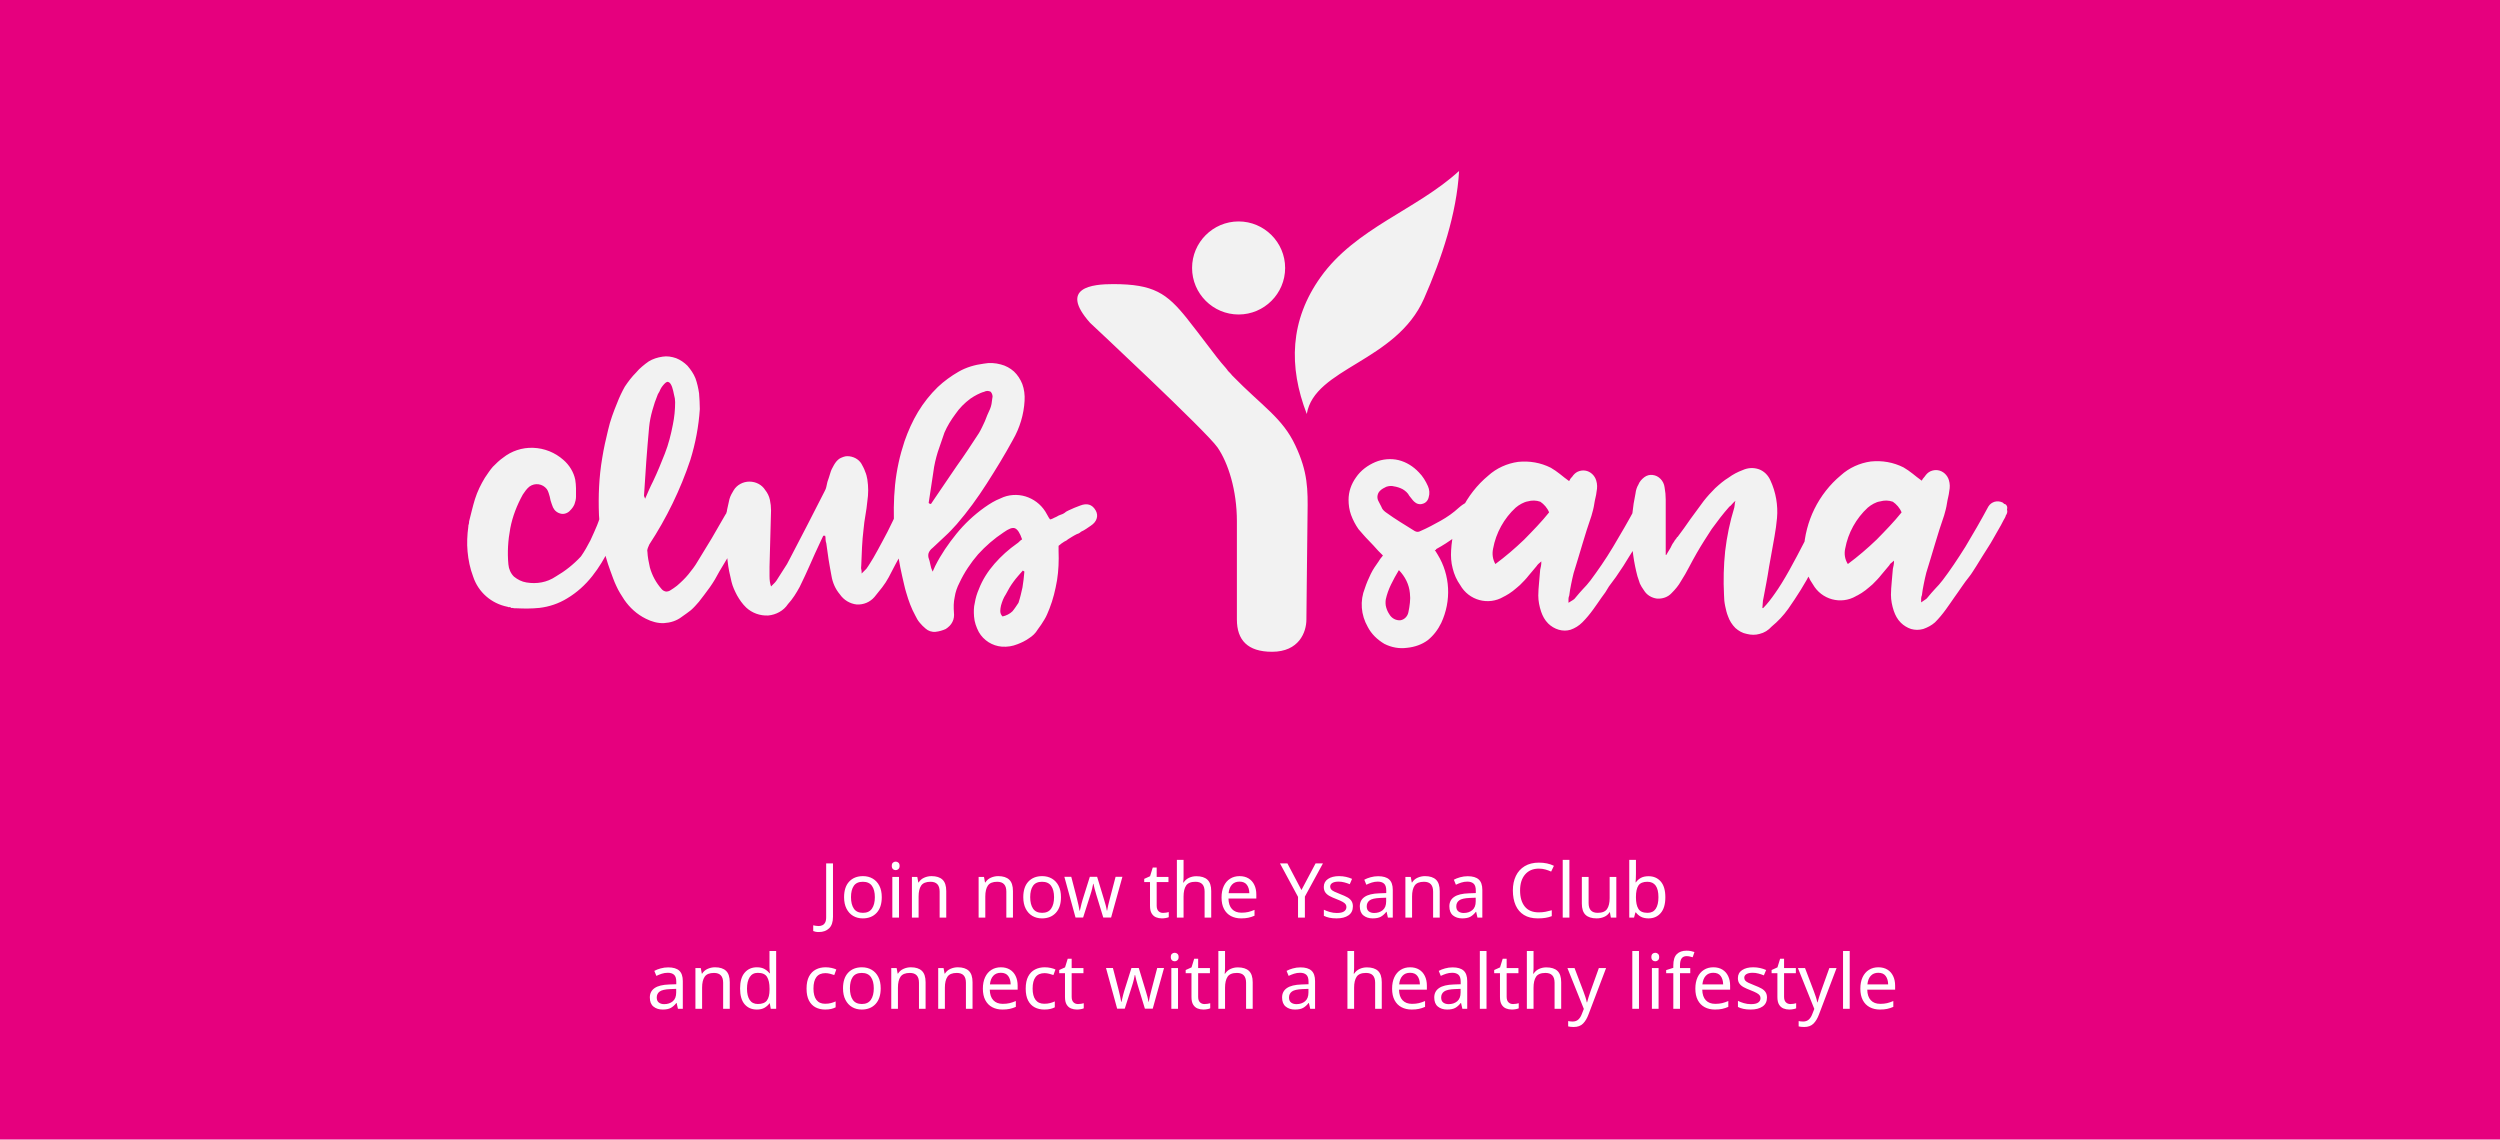
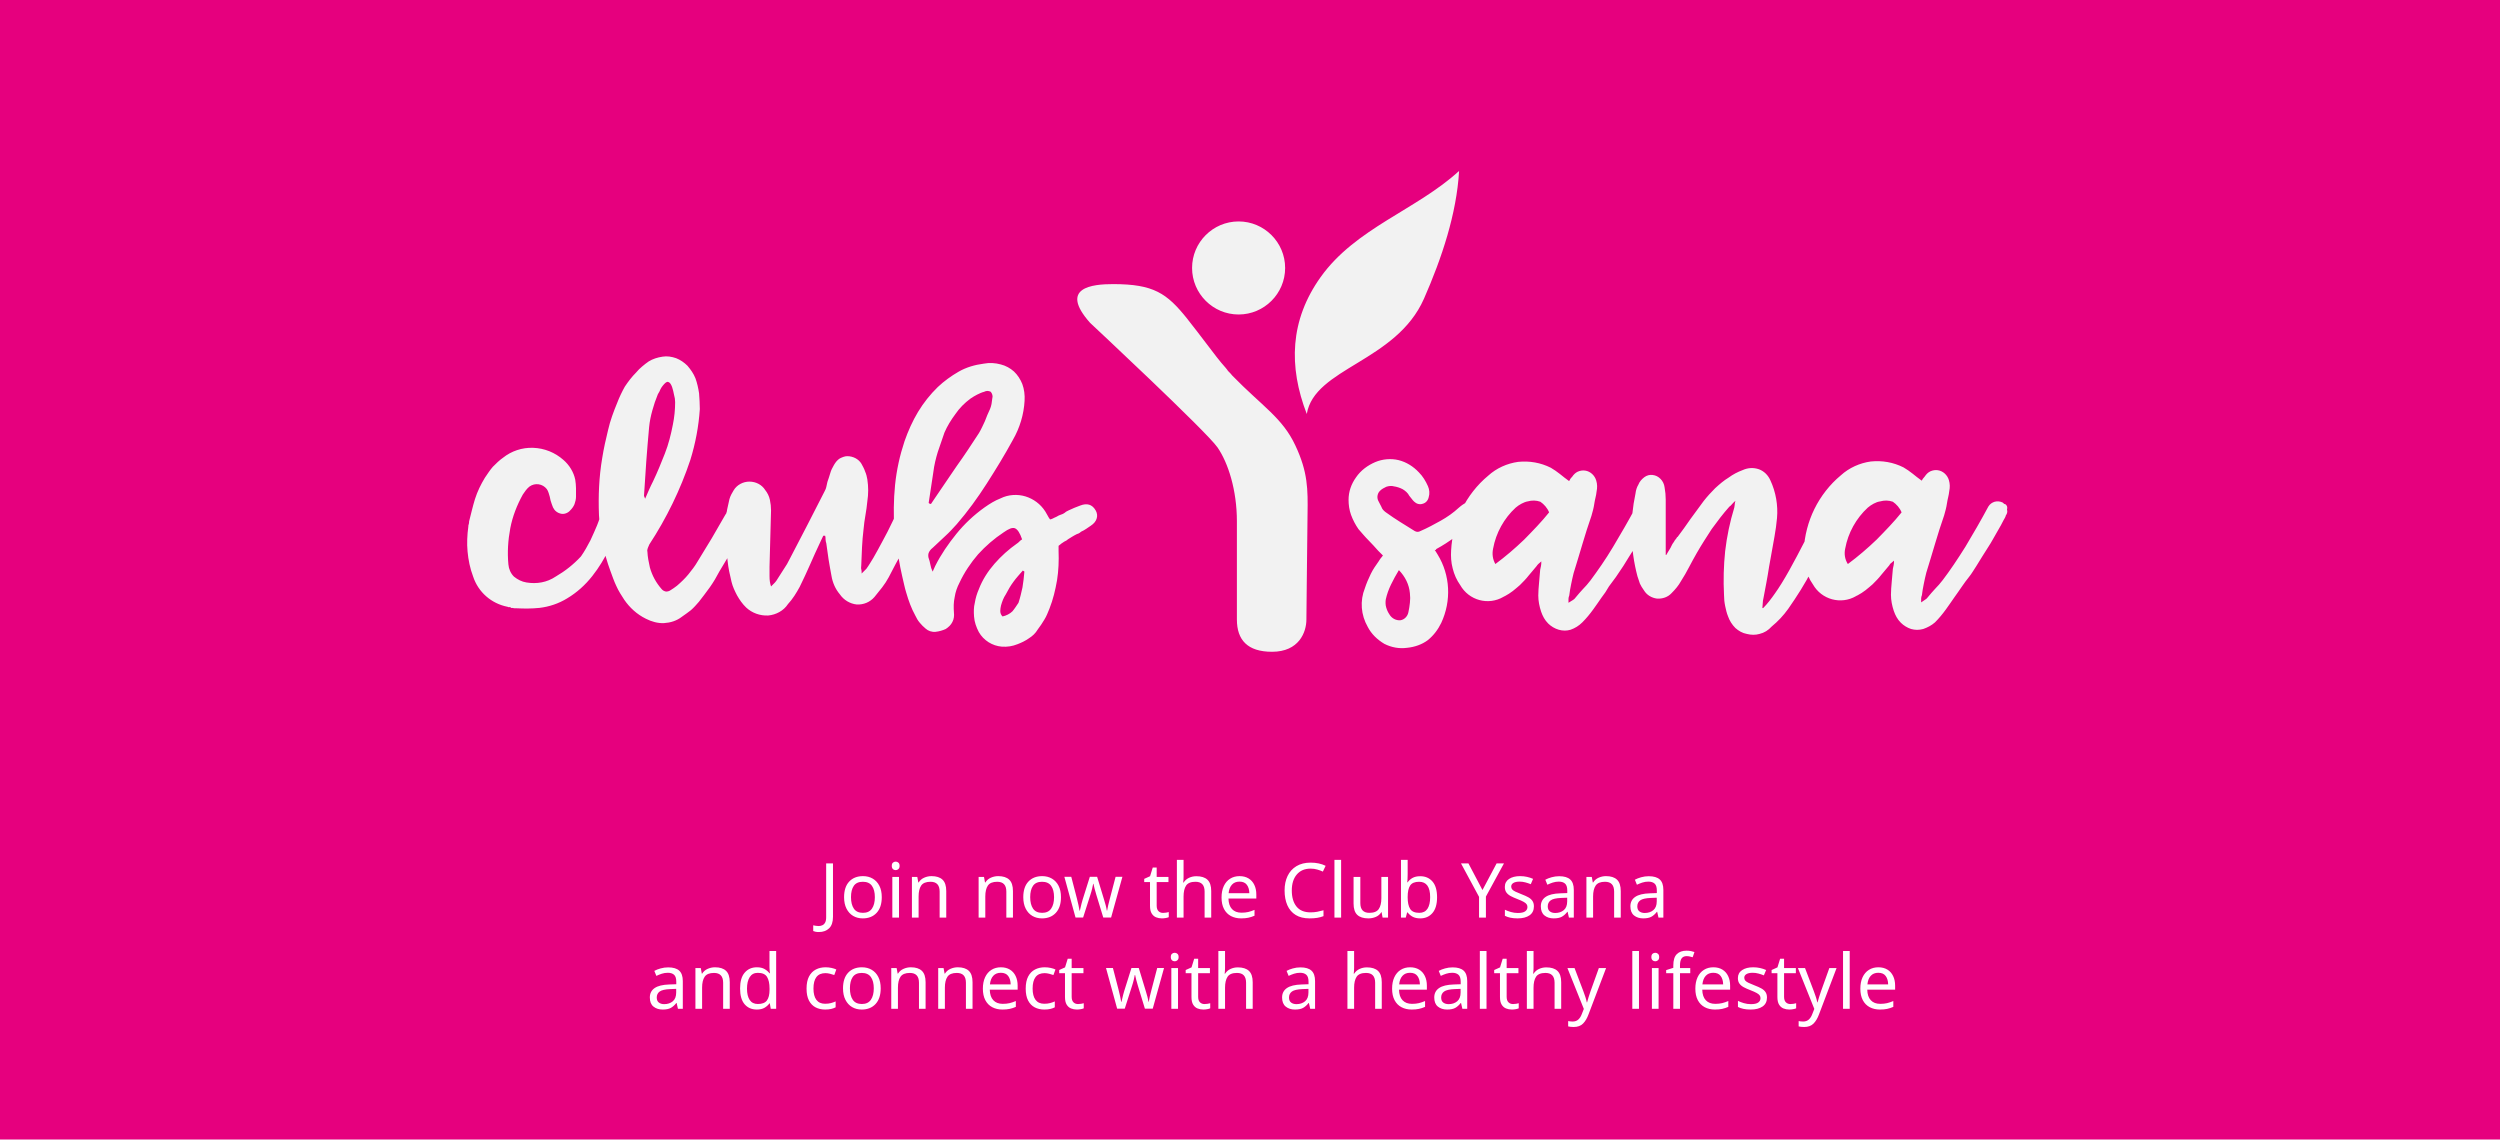
<svg xmlns="http://www.w3.org/2000/svg" version="1.1" id="Capa_1" x="0px" y="0px" viewBox="0 0 1316.4 600" style="enable-background:new 0 0 1316.4 600;" xml:space="preserve">
  <style type="text/css">
	.st0{fill:#E6007E;}
	.st1{fill:#F2F2F2;}
	.st2{fill:none;}
	.st3{enable-background:new    ;}
	.st4{fill:#FFFFFF;}
	.st5{font-family:'Roboto-Medium';}
	.st6{font-size:40px;}
</style>
  <rect class="st0" width="1316.4" height="600" />
  <path class="st1" d="M688.5,270.6c-0.2,14.1-0.4,34.5-0.4,35.7l-0.2,19.9c0,6.7-3.9,17-18.1,17c-12.9,0-18.5-6.2-18.5-17v-51.7  c0-16.4-4.6-30.8-10.2-38.9C635.5,227.4,574,170,574,170c-16.6-18.7,1.3-20.4,12.1-20.4c21.4,0,28.3,4.8,39.1,18.3  c0.2,0.2,0.4,0.6,0.6,0.8c2.9,3.7,6.2,7.9,9.8,12.7c3.5,4.6,6.7,8.9,9.8,12.3c0.2,0.4,0.6,0.6,0.8,1l0.4,0.6l0.2,0.2  c0.8,0.8,1.5,1.5,2.1,2.3c15.8,16.2,26.4,22.2,33.2,36.8C688.7,248.6,688.7,257.7,688.5,270.6 M688.1,218c4-24.3,47-27.4,61.7-60.7  c9.4-21.4,17.2-44.7,18.5-67.3c-22.2,20.4-54.5,30.1-72.9,55.9C679.2,168.6,678.4,192.9,688.1,218 M652.2,116.6  c-13.5,0-24.5,11-24.5,24.5s11,24.5,24.5,24.5s24.5-11,24.5-24.5S665.7,116.6,652.2,116.6L652.2,116.6z M319.6,265  c-1.3,0.8-2.3,1.9-2.5,3.5c-0.8,2.5-1.5,5.2-2.7,8.1c-1,2.3-2.1,5-3.5,7.9c-1.5,2.9-3.1,5.8-5,8.5c-3.9,4.2-8.3,7.7-13.3,10.6  c-4.6,3.1-10,4-15.4,3.1c-2.5-0.4-4.6-1.5-6.6-3.1c-1.7-1.7-2.7-4-2.9-6.4c-0.6-6.4-0.2-12.7,1-19.1c1.2-6.2,3.5-12.1,6.6-17.7  c1-1.5,2.1-3.1,3.5-4.2c2.9-2.1,6.9-1.5,9.1,1.3c0.4,0.6,0.8,1.3,1,2.1c0.4,1.3,0.8,2.5,1,3.9c0.4,1.3,0.8,2.5,1.3,3.7  c0.8,1.7,2.3,2.9,4.2,3.3c1.7,0.4,3.7-0.4,4.8-1.7c1-1,1.7-1.9,2.3-3.3c0.4-1.2,0.8-2.5,0.8-3.9c0-1.5,0-3.1,0-4.6s-0.2-2.9-0.4-4.4  c-0.8-4-3.1-7.7-6.2-10.4c-4.4-3.9-10-6.2-16-6.4c-5.8-0.2-11.4,1.7-15.8,5.2c-1.9,1.3-3.7,3.1-5.4,4.8c-1.5,1.7-2.9,3.9-4.2,5.8  c-2.1,3.5-3.9,7.1-5.2,11.2c-1.2,3.9-2.1,7.9-3.1,11.8c0,0.6,0,1-0.2,1.5c-0.2,0.4-0.2,0.8-0.2,1.2c-0.6,4.4-0.8,8.9-0.4,13.1  c0.4,4.4,1.3,8.9,2.9,13.1c2.7,8.3,9.6,14.3,18.1,16h0.2c0,0,0,0.2,0.2,0.2l0,0h1.2l0.2,0.4c0.6,0,1.3,0,1.9,0.2h1.2  c4,0.2,7.9,0.2,11.9-0.2c5.2-0.6,10.2-2.3,14.6-5c5.2-3.1,9.6-7.1,13.3-11.8c3.5-4.4,6.4-9.3,8.9-14.3c1.9-3.9,3.7-8.1,5.2-12.1  l1.9-5.8c0.2-1.3,0-2.7-0.8-3.9c-0.8-1.3-1.9-2.1-3.5-2.5C322.3,264.1,320.7,264.2,319.6,265L319.6,265z M386.6,264.6  c-1.3,0.6-2.3,1.5-2.9,2.9c-0.2,0.4-0.4,0.8-0.6,1.2c-0.2,0.4-0.4,0.8-0.6,1.2c0,0.2,0,0.4-0.2,0.6s-0.2,0.4-0.4,0.6  c-2.3,4-4.8,8.3-7.1,12.3c-2.5,4-5,8.3-7.5,12.3c-1.3,2.3-3.1,4.6-4.8,6.7s-3.9,4.2-6,6c-1.3,1-2.3,1.7-3.3,2.3  c-0.8,0.6-1.7,0.8-2.5,0.8c-1-0.2-1.7-0.6-2.3-1.3c-2.9-3.3-5-7.1-6.2-11.4c-0.6-2.7-1.2-5.6-1.3-8.3c-0.2-0.6,0-1.3,0.2-1.9  l0.8-1.9c9.1-13.9,16.4-28.9,21.6-44.5c2.7-8.7,4.4-17.7,5-26.8c0-2.7-0.2-5.6-0.4-8.3c-0.4-2.7-1-5.4-1.9-7.9  c-1-2.5-2.5-4.6-4.2-6.6c-1.7-1.7-3.7-3.1-6-4c-2.3-0.8-4.8-1.2-7.1-0.8c-2.7,0.4-5.2,1.2-7.3,2.5c-1.2,0.8-2.3,1.7-3.5,2.7  s-2.1,1.9-3.1,3.1c-2.3,2.3-4.2,4.8-6,7.5c-1.5,2.7-2.9,5.6-4,8.5c-1.9,4.6-3.7,9.4-4.8,14.3c-1.2,4.8-2.3,9.8-3.1,14.8  c-1.7,10-2.1,20-1.7,30.1c0.6,10,2.5,19.9,6,29.3c1,2.7,1.9,5.4,3.1,7.9c1.2,2.7,2.7,5,4.2,7.3c2.9,4.2,6.7,7.7,11.4,10  c2.9,1.5,6.4,2.5,9.6,2.3c3.3-0.2,6.6-1.2,9.3-3.3c1.7-1.2,3.3-2.3,4.8-3.5c1.5-1.3,2.9-2.9,4.2-4.4c1.9-2.5,3.9-5,5.8-7.7  s3.5-5.4,5-8.3c0.8-1.2,1.3-2.3,2.1-3.5s1.3-2.3,2.1-3.5c1.5-2.9,2.9-5.6,4.2-8.3c1.3-2.7,2.5-5,3.5-7.1s1.9-4.2,3.1-6.9  c0.8-1.3,0.8-2.9,0.2-4.2s-1.5-2.3-2.9-3.1C389.3,263.9,388,264.1,386.6,264.6L386.6,264.6z M343.5,216.1c0.8-2.9,1.7-5.6,2.9-8.5  c0.4-0.8,1-1.5,1.2-2.3c0.4-0.8,0.8-1.5,1.3-2.1c1.2-1.5,2.1-2.3,2.9-2.1s1.5,1,2.1,2.7c0.4,1.3,0.8,2.7,1,4c0.4,1.3,0.6,2.7,0.6,4  c0,3.9-0.4,7.9-1.2,11.8c-1,5.2-2.3,10.4-4.2,15.2s-3.9,9.8-6.2,14.6c-0.8,1.5-1.5,3.1-2.1,4.4s-1.3,3.1-2.1,4.8l-0.6-1.5  c0.4-6.2,0.8-12.1,1.2-18.1c0.4-6,1-12.1,1.5-18.1C342.1,221.8,342.7,219,343.5,216.1L343.5,216.1z M475.5,264.8  c-1.3,0.6-2.3,1.7-2.7,3.1c-1,2.5-1.9,5-3.1,7.3c-1.5,3.1-3.1,6.4-4.8,9.4c-1.7,3.3-3.5,6.4-5,9.1c-1.2,1.9-2.3,3.9-3.7,5.8  l-2.5,2.5c0-1,0-1.7-0.2-2.3c-0.2-0.6,0-1.3,0-1.9c0.2-3.1,0.2-6.4,0.4-9.6s0.4-6.4,0.8-9.4c0.2-2.7,0.6-5,1-7.5s0.8-4.8,1-7.3  c0.6-3.9,0.6-7.7,0-11.6c-0.2-1.3-0.6-2.9-1.2-4.2c-0.4-1.3-1.2-2.7-1.9-4c-1.5-2.5-4.4-4-7.5-4c-1.3,0-2.7,0.6-3.9,1.2  c-1.3,0.8-2.3,2.1-3.1,3.5s-1.5,2.7-1.9,4.2s-1,3.1-1.5,4.6c-0.2,1-0.4,1.9-0.6,2.7c-0.2,1-0.6,1.7-1,2.5  c-6,11.8-11.9,23.3-18.1,35.1c-1,2.1-2.1,4-3.5,6c-1.2,1.9-2.5,3.9-3.7,5.8c-0.4,0.6-1,1.2-1.3,1.5c-0.4,0.4-1,1-1.5,1.5  c-0.6-1.7-0.8-3.5-0.8-5.4c0-1.7,0-3.3,0-5c0.2-5,0.2-9.8,0.4-14.8s0.2-9.8,0.4-14.8c0-1.9-0.2-3.7-0.6-5.6s-1.3-3.7-2.5-5.2  c-1.7-2.7-4.8-4.4-8.3-4.4c-3.3,0-6.6,1.7-8.3,4.6c-0.4,0.8-0.8,1.5-1.2,2.1c-0.4,0.8-0.8,1.7-1,2.5c-0.4,1.7-0.8,3.7-1.2,5.4  c-0.4,1.7-0.6,3.5-0.6,5.2c-0.2,3.7-0.2,7.3,0,11s0.4,7.1,0.8,10.8c0.4,3.9,1.2,7.5,2.1,11.2c0.6,2.5,1.7,4.8,2.9,7.1  c1.3,2.3,2.9,4.6,4.8,6.4c3.1,2.9,7.3,4.4,11.6,4.2c4.2-0.4,8.1-2.5,10.4-6c2.5-2.7,4.4-5.8,6.2-9.1c1.9-3.9,3.7-7.7,5.4-11.6  s3.5-7.9,5.4-11.9c0.2-0.6,0.6-1.2,0.8-1.7s0.6-1.2,0.8-1.7h1c0.2,0.6,0.2,1.3,0.2,1.9c0,0.8,0.2,1.3,0.4,2.1  c0.4,2.9,0.8,5.8,1.2,8.5c0.4,2.7,1,5.6,1.5,8.5c0.6,3.7,2.1,7.1,4.4,9.8c2.1,3.1,5.4,5,8.9,5.4c3.7,0.2,7.1-1.3,9.4-4  c1.3-1.7,2.7-3.3,4-5s2.5-3.5,3.5-5.4l2.5-4.8c0.8-1.5,1.7-3.3,2.7-5c0.8-0.8,1.2-1.7,1.2-2.9c0.8-1.2,1.3-2.3,1.7-3.5  c0.4-0.8,0.6-1.3,1-2.1c1.3-3.1,2.5-6,3.5-8.5c1-2.7,1.7-4.8,2.3-6.6c0.6-1.3,0.6-2.9-0.2-4c-0.8-1.3-1.9-2.3-3.1-2.7  C478.2,264.1,476.6,264.1,475.5,264.8z M568.8,266.2c-1,0.4-2.1,0.8-3.1,1.2l-2.9,1.3l-1.2,0.6c-0.4,0.2-0.6,0.4-0.8,0.6  c-0.8,0.6-1.7,1-2.7,1.3s-1.7,1-2.7,1.3c-0.4,0.2-0.8,0.4-1.2,0.6s-1,0.4-1.3,0.4c-0.6-0.8-1-1.5-1.3-2.1c-0.4-0.6-0.8-1.3-1.2-2.1  c-2.5-3.9-6.2-6.6-10.4-7.9s-9.1-1-13.1,1c-3.1,1.2-5.8,2.9-8.5,4.8c-5.6,4-10.6,8.7-14.8,13.9s-8.1,10.8-11.2,17l-1.3,2.9  c-0.6-1.2-1-2.5-1.2-3.7c-0.2-1.3-0.6-2.5-1-3.7c-0.2-1-0.2-2.1,0.4-3.1s1.3-1.7,2.1-2.3l6.4-6c2.1-1.9,4-4,6-6.2  c5.8-6.7,11-13.9,15.8-21.4s9.4-15,13.7-22.9c3.7-6.4,5.8-13.5,6.2-20.6c0.2-3.1-0.2-6.2-1.2-8.9c-1-2.5-2.5-4.8-4.4-6.6  c-1.9-1.7-4.4-3.1-6.9-3.7c-2.9-0.8-6-1-9.1-0.4c-4.6,0.6-9.1,1.9-13.1,4.2s-7.7,5-11,8.1c-4,3.9-7.5,8.3-10.4,13.1  s-5.2,10-7.1,15.4c-2.5,7.5-4.2,15.2-5,23.1c-0.8,7.9-0.8,15.8-0.4,23.7c0.2,1.3,0.4,3.3,0.8,6s1,5.6,1.5,8.9s1.2,6.4,1.9,9.6  c0.8,3.3,1.3,6,2.1,8.5c1.2,4.2,2.7,8.3,4.8,12.1c0.6,1.3,1.3,2.5,2.3,3.7s1.9,2.1,3.1,3.1c1.3,1.2,3.3,1.9,5.2,1.7s3.9-0.8,5.4-1.5  c1.5-1,2.7-2.1,3.5-3.7c0.8-1.5,1-3.3,0.8-5c-0.2-2.7-0.2-5.4,0.4-8.1c0.4-2.7,1.3-5.2,2.5-7.5c2.5-5.4,6-10.6,9.8-15  c4-4.4,8.5-8.3,13.5-11.6c2.7-1.9,4.6-2.7,6-2.1c1.3,0.6,2.5,2.3,3.7,5.8c-0.6,0.4-1.2,0.8-1.5,1.2c-0.4,0.4-0.8,0.8-1.2,1  c-4.4,3.1-8.3,6.6-11.8,10.6s-6.4,8.5-8.3,13.5c-1,2.3-1.7,4.6-2.1,7.1c-0.6,2.3-0.6,4.8-0.4,7.3c0.2,2.9,1.2,5.6,2.5,8.1  c2.5,4.4,7.1,7.3,12.1,7.7c2.9,0.2,5.6-0.2,8.3-1.3c2.1-0.8,4-1.7,6-3.1c1.9-1.2,3.5-2.7,4.6-4.6c1.3-1.7,2.5-3.5,3.5-5.2  c1.2-1.9,1.9-3.9,2.7-5.8c1.9-4.8,3.1-9.8,4-15c0.8-5,1-10.2,0.8-15.4v-2.7c0.6-0.4,1-0.8,1.5-1.2l1.5-1c0.8-0.4,1.3-0.6,1.9-1.2  c0.8-0.4,1.5-1,2.1-1.3c0.6-0.4,1.7-1,2.7-1.5c0.8-0.2,1.5-0.6,2.1-1.2c1-0.4,1.9-1,2.7-1.5c0.8-0.6,1.7-1.2,2.5-1.7  c1.5-1,2.7-2.3,3.1-3.9c0.4-1.3,0.2-2.9-0.6-4.2C575.1,265.6,572.4,264.8,568.8,266.2z M493.8,238c1.2-3.5,2.3-6.7,3.5-10.2  c1.5-3.5,3.5-6.7,5.8-9.8c2.1-3.1,4.8-5.8,7.9-8.1c1.2-0.8,2.3-1.5,3.5-2.1s2.5-1.2,3.7-1.5c1.2-0.6,2.3-0.6,3.5,0  c0.8,1,1.2,2.3,0.8,3.5c-0.2,1-0.2,1.9-0.4,2.9s-0.4,1.7-0.8,2.7c-1,2.1-1.9,4.2-2.7,6.4c-1,2.1-1.9,4.2-3.1,6.2  c-3.9,6-7.7,11.8-11.8,17.5L491.8,263l-0.8,1.2c-0.2,0.4-0.6,0.8-0.8,1.2c-0.6-0.2-1-0.2-1.2-0.6c0.4-2.7,0.8-5.4,1.2-7.9  c0.4-2.5,0.8-5.2,1.2-7.9C491.9,244.8,492.8,241.3,493.8,238z M533.1,321.9c-1.3,1.3-3.3,2.3-5.2,2.7c-0.8-0.8-1.2-1.7-1.2-2.9  c0-1,0.2-1.9,0.4-2.9c0.6-2.1,1.3-4,2.5-5.8c1.2-2.3,2.5-4.6,4-6.6c1.5-2.1,3.3-4,5-6c0.2,0.2,0.4,0.4,0.6,0.4l0.2,0.2  c-0.2,2.9-0.6,5.6-1,8.3c-0.6,2.7-1.2,5.4-2.1,8.1C535.2,319,534.3,320.5,533.1,321.9L533.1,321.9z M756.3,289.1  c3.5-1.9,6.7-4,9.8-6.2s6.4-4,9.6-6.2c0.6-0.4,1.2-0.8,1.5-1c0.6-0.4,1-0.8,1.3-1.2c2.5-1.9,2.9-5.4,1-7.9c-0.8-1-1.9-1.9-3.1-2.3  c-1.3-0.4-2.9-0.4-4.2,0.2c-0.8,0.4-1.5,1-2.1,1.3c-0.6,0.4-1.3,1-1.9,1.5c-2.9,2.7-6.2,5-9.6,6.9s-7.1,3.9-10.6,5.4  c-1,0.6-2.1,0.6-3.1,0c-2.7-1.7-5.2-3.3-7.7-4.8s-5-3.3-7.7-5.2c-1-0.8-1.7-1.5-2.1-2.7c-0.6-1.2-1.2-2.3-1.7-3.3  c-0.8-1.7-0.4-3.9,1-5.2c1-1,2.1-1.5,3.3-2.1c1.3-0.4,2.7-0.6,4-0.2c1.5,0.2,3.3,0.8,4.6,1.5c1.3,0.8,2.7,1.9,3.5,3.5l1.2,1.5  c0.4,0.6,1,1.2,1.3,1.5c1.2,1.2,2.9,1.7,4.4,1.2c1.7-0.4,2.9-1.7,3.3-3.5c0.6-1.9,0.4-4-0.4-5.8c-1.2-2.7-2.7-5.2-4.8-7.3  c-2.9-3.1-6.6-5.4-10.6-6.4s-8.5-0.6-12.3,1c-4,1.7-7.7,4.4-10.2,8.1c-2.5,3.5-3.9,7.5-3.9,11.8c0,2.7,0.4,5.4,1.3,7.9  c1,2.7,2.3,5.2,3.9,7.5c1.7,1.9,3.3,3.9,5.2,5.8s3.5,3.7,5.2,5.6l2.5,2.5c-0.4,0.6-0.8,1-1.2,1.5c-0.4,0.4-0.6,1-1,1.5  c-1.5,2.1-3.1,4.4-4.2,6.7c-1.2,2.5-2.3,5-3.1,7.5c-2.7,6.7-2.1,14.1,1.5,20.4c1.9,3.7,5,6.7,8.7,8.9c3.7,1.9,7.9,2.7,12.1,2.1  c3.9-0.4,7.7-1.7,10.8-4c3.1-2.5,5.4-5.6,7.1-9.1c5.4-11.6,4.8-25.1-1.9-36c-0.2-0.4-0.6-1-0.8-1.3l-0.8-1.2  C755.9,289.9,756.1,289.5,756.3,289.1L756.3,289.1z M742.4,312.4c0.2,1.7,0.2,3.3,0,5s-0.4,3.3-0.8,5c-0.4,2.1-2.1,3.9-4.2,4.2  c-2.3,0.2-4.6-1-5.8-3.1c-0.8-1.2-1.3-2.3-1.7-3.7c-0.4-1.3-0.4-2.9-0.2-4.2c0.6-2.7,1.5-5.2,2.7-7.7c1.3-2.7,2.7-5.2,4.2-7.7  C739.9,303.6,742,307.8,742.4,312.4L742.4,312.4z M868.9,264.8c-1.3-0.6-2.7-0.8-4.2-0.4c-1.3,0.4-2.5,1.2-3.3,2.5  c-4,7.5-8.1,14.5-12.1,21.2s-8.1,12.5-11.8,17.5c-1.3,1.7-2.7,3.3-4,4.6c-1.3,1.3-2.7,3.1-4,4.6c-0.4,0.6-1,1-1.5,1.3  c-0.6,0.4-1.2,0.8-2.1,1.3v-2.1c0-0.6,0.2-1.2,0.4-1.7c0.2-1.9,0.6-4,1-6c0.4-1.9,0.8-3.9,1.3-5.8c1.5-5,3.1-10,4.6-15.2  s3.1-10,4.8-15c0.6-2.1,1.2-4.2,1.5-6.4s1-4.2,1.2-6.4c0.4-1.9,0.4-3.9-0.2-5.8c-0.8-2.7-3.1-4.8-5.8-5.2c-1.3-0.2-2.7,0-4,0.6  c-1.2,0.6-2.1,1.5-2.9,2.7c-0.4,0.4-0.8,0.8-1,1.2s-0.2,0.6-0.6,1c-1.7-1.2-3.3-2.5-4.8-3.7s-3.1-2.3-4.8-3.3  c-5.4-2.7-11.2-3.7-17.2-3.1c-5.8,0.8-11.4,3.3-15.8,7.3c-5.8,4.8-10.6,11-13.9,17.7c-3.3,6.7-5.2,14.1-5.6,21.6  c-0.2,3.1,0,6.4,0.8,9.4c0.8,3.3,2.1,6.2,4,8.9c4.6,8.1,14.8,10.8,22.7,6.2c0.2-0.2,0.4-0.2,0.8-0.4c1.5-0.8,2.9-1.7,4.2-2.7  s2.5-2.1,3.7-3.1c1.7-1.7,3.3-3.3,4.6-5l4.2-5c0.2-0.4,0.6-0.8,1-1.2c0.4-0.4,1-0.8,1.5-1.3c0,0.8,0,1.7-0.2,2.5L811,300  c-0.2,2.3-0.4,4.6-0.6,6.9c-0.2,2.3-0.4,4.6-0.4,6.7c0,2.9,0.6,5.8,1.5,8.5c0.8,2.3,1.9,4.4,3.7,6.2c1.5,1.5,3.5,2.7,5.6,3.3  c2.1,0.6,4.2,0.6,6.2,0c2.3-0.8,4.4-2.1,6.2-3.9c2.1-2.1,4-4.4,5.8-6.9c1.3-1.9,2.9-4,4.2-6c1.5-1.9,2.9-4,4-6l3.7-5  c1.2-1.7,2.5-3.7,3.9-5.8c2.1-3.3,4-6.6,6-9.6c1.9-3.1,3.5-6,5-8.5s2.5-4.4,3.5-6c0.4-0.8,1-1.5,1.2-2.5c0.6-0.8,1-1.9,0.6-3.1  c0.4-1.2-0.2-2.3-1.2-2.9C869.8,265.6,869.5,265.2,868.9,264.8L868.9,264.8z M786.2,288.9c1.5-8.3,5.8-16,11.9-21.6  c1-0.8,1.9-1.5,3.1-2.1s2.1-1,3.3-1.2c2.1-0.6,4.4-0.6,6.6,0.2c1.9,1.3,3.7,3.3,4.6,5.6c-4,5-8.5,9.6-13.1,14.3  c-4.8,4.6-9.8,8.9-15.2,12.9C786,294.5,785.6,291.8,786.2,288.9L786.2,288.9z M961.6,264.6c-1.3,0.6-2.3,1.5-2.9,2.7  c-2.7,6-5.6,11.8-8.3,17.5c-2.9,5.6-5.6,10.8-8.3,15.6c-2.7,4.8-5.2,8.9-7.5,12.1c-1.9,2.7-3.9,5.4-6.2,7.7H928c0-1,0.2-1.7,0.2-2.7  s0.2-1.7,0.4-2.7c1-5.4,2.1-10.8,2.9-16.2c1-5.4,1.9-10.8,2.9-16.2c0.6-3.3,1-6.4,1.3-9.6c0.6-6.7-0.6-13.7-3.5-19.9  c-1.2-2.7-3.3-4.8-6-5.8c-2.9-1-5.8-0.8-8.5,0.4c-2.7,1-5.2,2.3-7.5,4c-2.5,1.5-4.8,3.5-7.1,5.6c-2.1,2.1-4.2,4.4-6,6.7  c-2.3,3.1-4.6,6.2-6.9,9.4c-2.3,3.3-4.6,6.6-6.9,9.6h-0.2c-0.2,0.4-0.4,0.8-0.8,1.2c-0.4,0.4-0.6,0.8-0.8,1.2  c-0.6,0.8-1.2,1.7-1.5,2.5c-0.4,1-1,1.7-1.3,2.3s-0.8,1.2-1,1.7c-0.2,0.6-0.6,0.6-0.6,0.4V263c0-2.1-0.2-4.2-0.6-6.4  c-0.2-1.7-1-3.3-2.1-4.4c-1.2-1.2-2.5-1.9-4.2-2.1c-1.5-0.2-3.1,0.2-4.4,1.2s-2.5,2.3-3.1,3.9c-0.8,1.3-1.3,2.9-1.5,4.6  c-1.5,7.1-2.3,14.5-2.1,21.8s1.2,14.6,3.1,21.8c0.4,1.3,0.8,2.5,1.3,3.9c0.6,1.2,1.2,2.3,2.1,3.5c1.5,2.5,4,4,6.9,4.4  c2.9,0.2,5.8-0.8,7.7-2.9c1.9-1.9,3.7-4,5-6.4c1.5-2.3,2.9-4.8,4.2-7.3s2.7-5,4-7.3c2.5-4.4,5.2-8.5,7.9-12.7c2.9-4,6-8.1,9.3-11.8  c0.6-0.4,1-0.8,1.3-1.2c0.4-0.4,1-1.2,1.9-1.9c-0.2,0.8-0.4,1.5-0.4,2.3c0,0.4-0.2,1-0.2,1.3c-2.3,7.5-3.9,15.2-4.8,22.9  c-0.8,7.7-1,15.4-0.6,23.1c0,1.9,0.2,3.9,0.6,5.8c0.4,1.9,0.8,3.7,1.5,5.4c0.8,2.3,2.1,4.4,3.9,6.2c1.7,1.5,3.7,2.7,6,3.1  c2.3,0.6,4.6,0.6,6.7,0c2.5-0.6,4.6-1.9,6.4-3.9c3.3-2.7,6.2-5.8,8.7-9.3c4.6-6.6,8.9-13.3,12.5-20.4c1.9-3.7,3.9-7.1,5.6-10.6  c1.7-3.5,3.1-6.6,4.4-9.1l3.1-6.4c0.4-1,0.8-1.7,1.3-2.7c0.6-1.3,0.6-2.9,0-4.2s-1.5-2.3-2.7-2.9  C964.5,264.2,962.9,264.2,961.6,264.6L961.6,264.6z M1054.5,264.6c-1.3-0.6-2.7-0.8-4.2-0.4c-1.3,0.4-2.5,1.2-3.3,2.5  c-4,7.5-8.1,14.5-12.1,21.2c-4.2,6.7-8.1,12.5-11.9,17.5c-1.3,1.7-2.7,3.3-4,4.6c-1.3,1.3-2.7,3.1-4,4.6c-0.4,0.6-1,1-1.5,1.3  l-1.9,1.3v-2.1c0-0.6,0.2-1.2,0.4-1.7c0.2-1.9,0.6-4,1-6c0.4-1.9,0.8-3.9,1.3-5.8c1.5-5,3.1-10,4.6-15.2s3.1-10,4.8-15  c0.6-2.1,1.2-4.2,1.5-6.4s1-4.2,1.2-6.4c0.4-1.9,0.4-3.9-0.2-5.8c-0.8-2.7-3.1-4.8-5.8-5.2c-1.3-0.2-2.7,0-4,0.6  c-1.2,0.6-2.1,1.5-2.9,2.7c-0.4,0.4-0.6,0.8-1,1.2c-0.2,0.4-0.4,0.6-0.6,1c-1.7-1.2-3.3-2.5-4.8-3.7s-3.1-2.3-4.8-3.3  c-5.4-2.7-11.2-3.7-17.2-3.1c-5.8,0.8-11.4,3.3-15.8,7.3c-5.8,4.8-10.6,11-13.9,17.7c-3.3,6.7-5.2,14.1-5.6,21.4  c-0.2,3.1,0,6.4,0.8,9.4c0.8,3.3,2.1,6.2,4,8.9c4.6,8.1,14.8,10.8,22.7,6.2c0.2-0.2,0.4-0.2,0.8-0.4c1.5-0.8,2.9-1.7,4.2-2.7  s2.5-2.1,3.7-3.1c1.7-1.7,3.3-3.3,4.6-5l4.2-5c0.2-0.4,0.6-1,1-1.2c0.4-0.4,1-0.8,1.5-1.3c0,0.8,0,1.7-0.2,2.5  c-0.2,0.6-0.2,1.2-0.4,1.9c-0.2,2.3-0.4,4.6-0.6,6.9c-0.2,2.3-0.4,4.6-0.4,6.7c0,2.9,0.6,5.8,1.5,8.5c0.8,2.3,1.9,4.4,3.7,6.2  c1.5,1.5,3.5,2.7,5.4,3.3c2.1,0.6,4.2,0.6,6.4,0c2.3-0.8,4.4-1.9,6.2-3.5c2.1-2.1,4-4.4,5.8-6.9c1.3-1.9,2.9-4,4.2-6  c1.3-1.9,2.9-4,4.2-6c1.2-1.7,2.3-3.3,3.7-5s2.5-3.7,3.9-5.8c2.1-3.3,4-6.6,6-9.6s3.5-6,5-8.5s2.5-4.4,3.3-6c0.4-0.8,1-1.5,1.2-2.5  c0.6-0.8,1-1.9,0.6-3.1c0.4-1.2,0-2.3-1-2.9C1055.6,265.6,1055.1,265.2,1054.5,264.6L1054.5,264.6z M971.6,288.9  c1.5-8.3,5.8-16,11.9-21.6c1-0.8,1.9-1.5,3.1-2.1s2.1-1,3.5-1.2c2.1-0.6,4.4-0.6,6.6,0.2c1.9,1.3,3.7,3.3,4.6,5.6  c-4,5-8.5,9.6-13.1,14.3c-4.8,4.6-9.8,8.9-15.2,12.9C971.4,294.5,971,291.6,971.6,288.9L971.6,288.9z" />
  <rect x="381.4" y="452.7" class="st2" width="553.6" height="98.3" />
  <text transform="matrix(1 0 0 1 431.3346 483.1795)" class="st3">
-     <tspan x="0" y="0" class="st4 st5 st6">Join now the Ysana Club </tspan>
+     <tspan x="0" y="0" class="st4 st5 st6">Join now the Club Ysana </tspan>
    <tspan x="-91" y="48" class="st4 st5 st6">and connect with a healthy lifestyle</tspan>
  </text>
</svg>
